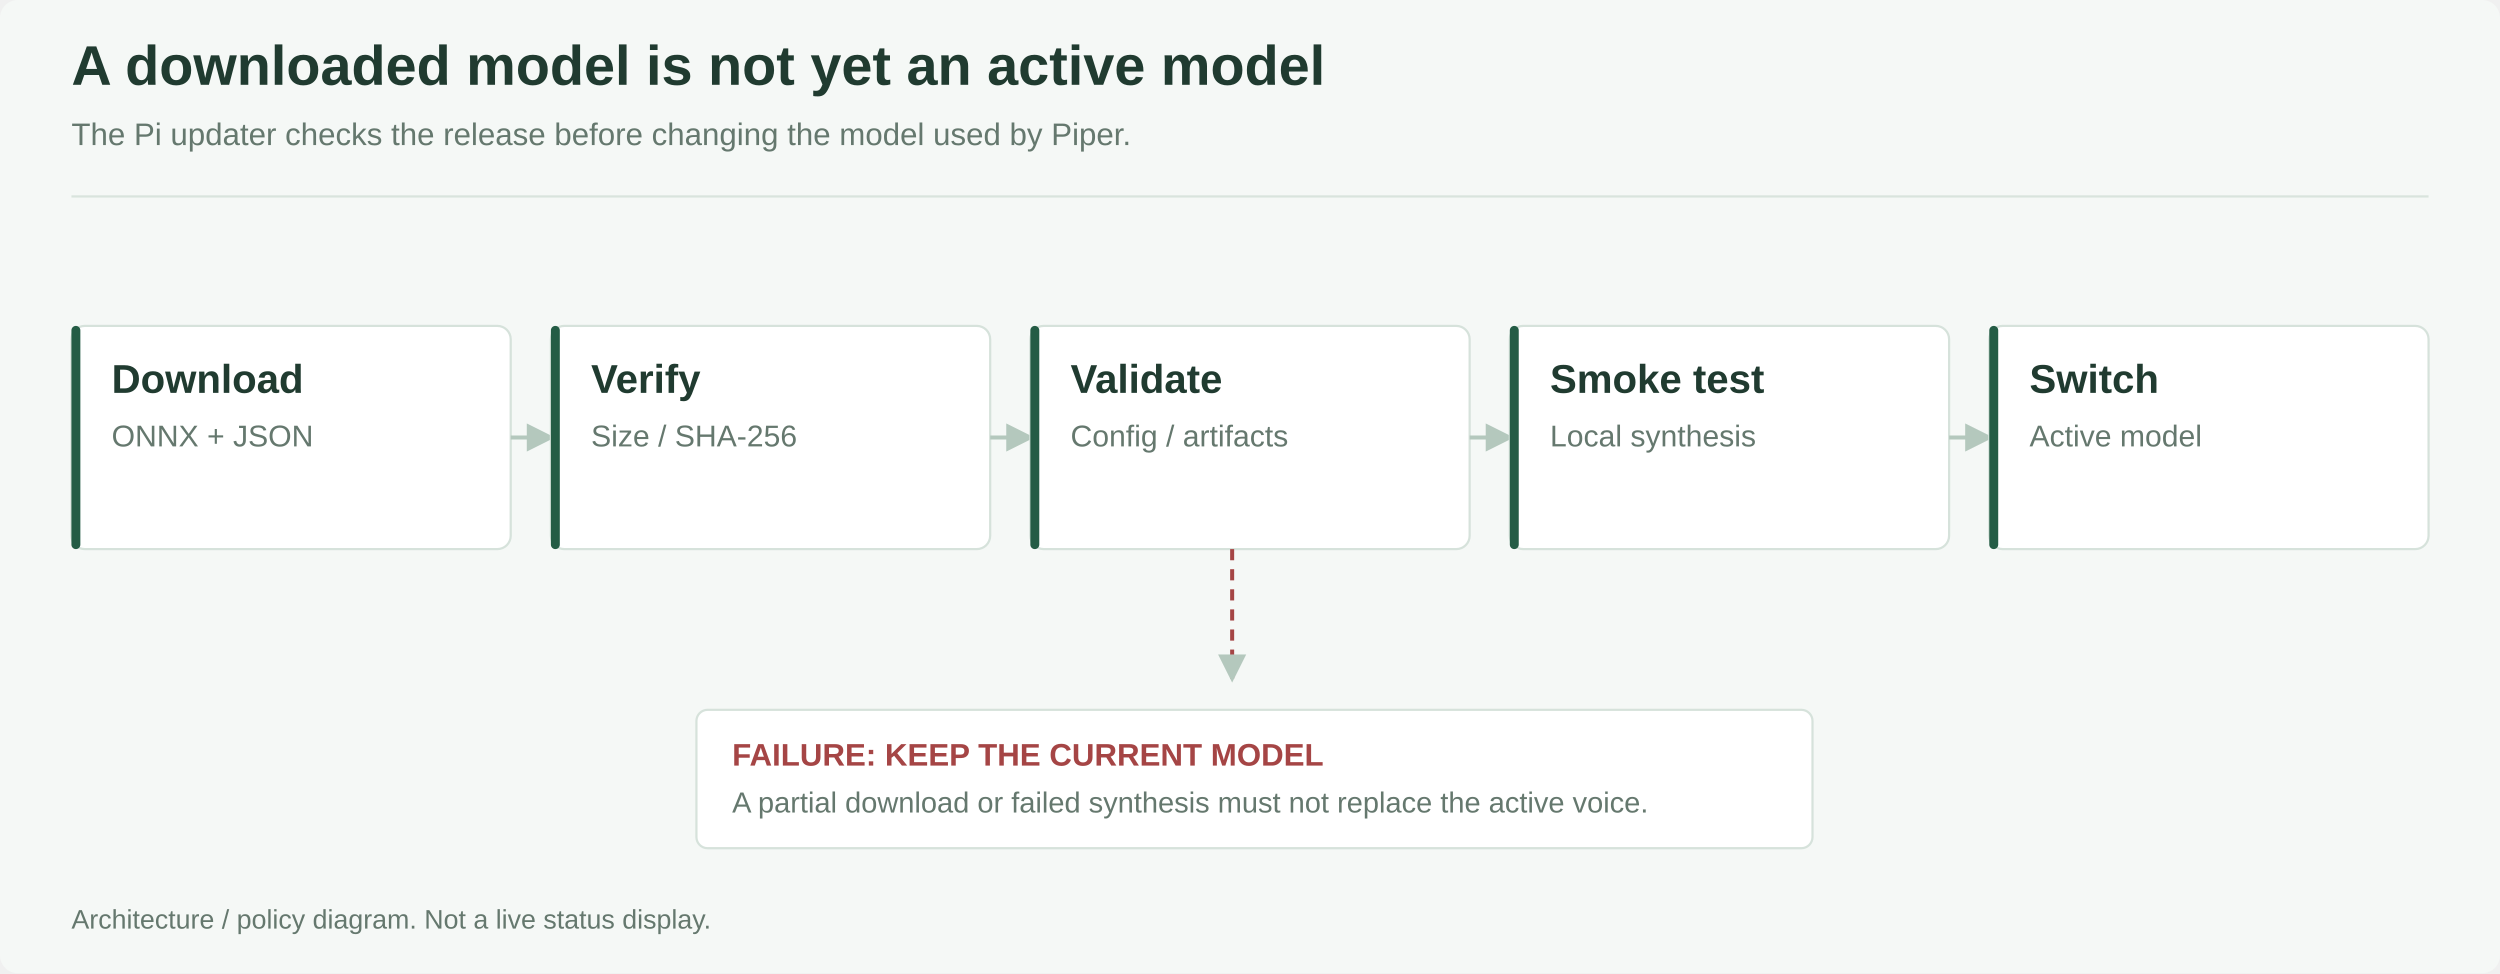
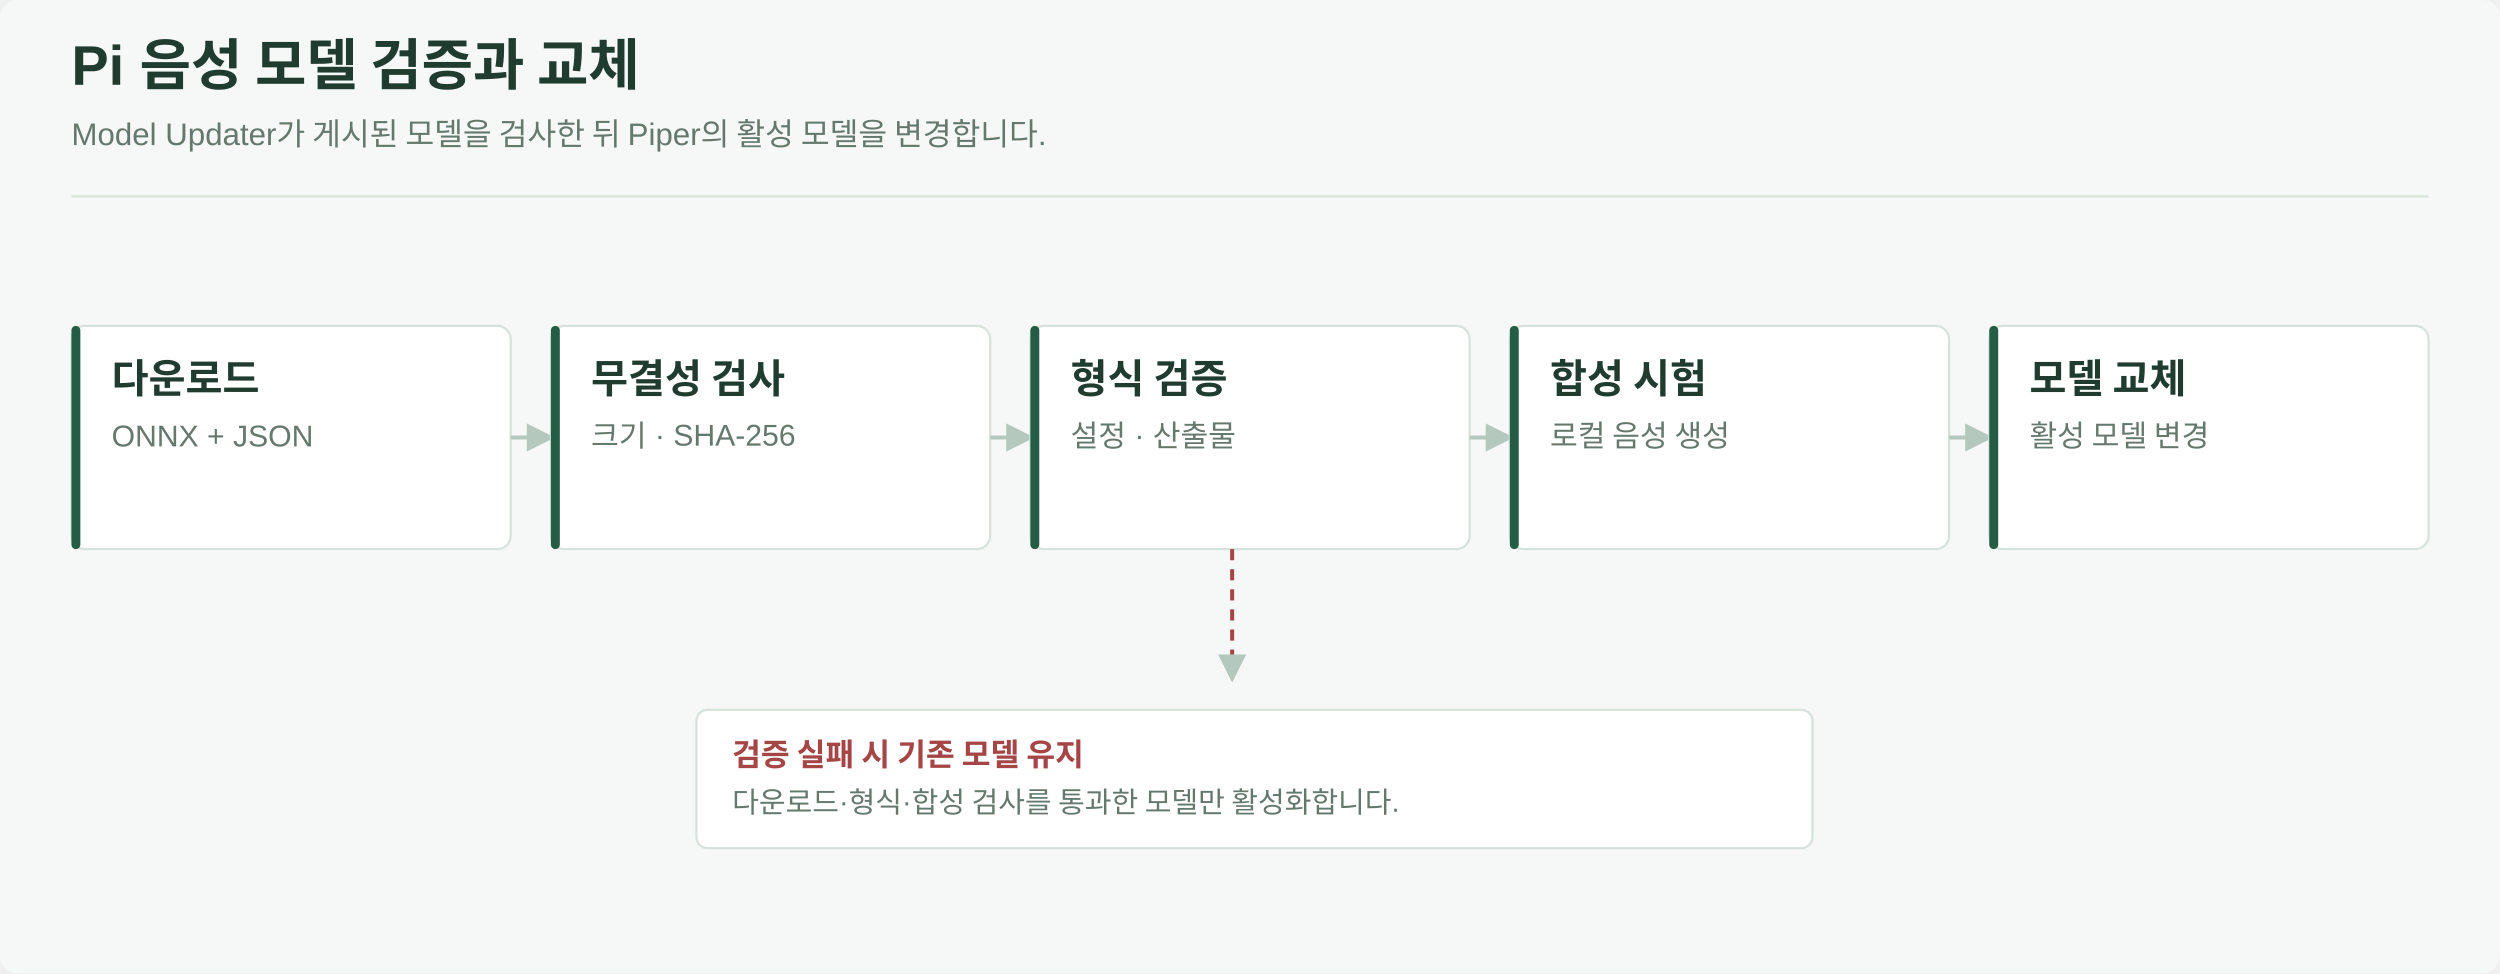
<svg xmlns="http://www.w3.org/2000/svg" width="1120" height="436" viewBox="0 0 1120 436" role="img" aria-labelledby="title desc">
  <defs>
    <marker id="arrow" markerWidth="7" markerHeight="7" refX="6" refY="3.5" orient="auto">
      <path d="M0 0L7 3.5L0 7Z" fill="#b4c8bd" />
    </marker>
  </defs>
  <rect width="1120" height="436" rx="8" fill="#f5f8f6" />
-   <g font-family="Arial, Helvetica, sans-serif">
-     <text x="32" y="38" fill="#203b30" font-size="25" font-weight="700">A downloaded model is not yet an active model</text>
-     <text x="32" y="65" fill="#65786e" font-size="14" font-weight="400">The Pi updater checks the release before changing the model used by Piper.</text>
+   <g font-family="'Malgun Gothic', 'Apple SD Gothic Neo', 'Noto Sans KR', Arial, sans-serif">
+     <text x="32" y="38" fill="#203b30" font-size="25" font-weight="700">Pi 음성 모델 검증과 교체</text>
+     <text x="32" y="65" fill="#65786e" font-size="14" font-weight="400">Model Updater가 게시된 모델을 검사한 뒤 Piper의 활성 모델을 변경합니다.</text>
    <path d="M32 88H1088" stroke="#d9e4dd" />
    <rect x="32" y="146" width="196.8" height="100" rx="6" fill="#fff" stroke="#d6e2db" />
    <rect x="32" y="146" width="4" height="100" rx="2" fill="#245c45" />
-     <text x="50" y="176" fill="#203b30" font-size="18" font-weight="700">Download</text>
+     <text x="50" y="176" fill="#203b30" font-size="18" font-weight="700">다운로드</text>
    <text x="50" y="200" fill="#65786e" font-size="13.5" font-weight="400">ONNX + JSON</text>
    <path d="M228.8 196H246.8" fill="none" stroke="#b4c8bd" stroke-width="1.8" marker-end="url(#arrow)" />
    <rect x="246.8" y="146" width="196.8" height="100" rx="6" fill="#fff" stroke="#d6e2db" />
    <rect x="246.8" y="146" width="4" height="100" rx="2" fill="#245c45" />
-     <text x="264.8" y="176" fill="#203b30" font-size="18" font-weight="700">Verify</text>
-     <text x="264.8" y="200" fill="#65786e" font-size="13.5" font-weight="400">Size / SHA-256</text>
+     <text x="264.8" y="176" fill="#203b30" font-size="18" font-weight="700">무결성 검사</text>
+     <text x="264.8" y="200" fill="#65786e" font-size="13.5" font-weight="400">크기 · SHA-256</text>
    <path d="M443.6 196H461.6" fill="none" stroke="#b4c8bd" stroke-width="1.8" marker-end="url(#arrow)" />
    <rect x="461.6" y="146" width="196.8" height="100" rx="6" fill="#fff" stroke="#d6e2db" />
    <rect x="461.6" y="146" width="4" height="100" rx="2" fill="#245c45" />
-     <text x="479.6" y="176" fill="#203b30" font-size="18" font-weight="700">Validate</text>
-     <text x="479.6" y="200" fill="#65786e" font-size="13.5" font-weight="400">Config / artifacts</text>
+     <text x="479.6" y="176" fill="#203b30" font-size="18" font-weight="700">형식 검증</text>
+     <text x="479.6" y="200" fill="#65786e" font-size="13.5" font-weight="400">설정 · 산출물</text>
    <path d="M658.4 196H676.4" fill="none" stroke="#b4c8bd" stroke-width="1.8" marker-end="url(#arrow)" />
    <rect x="676.4" y="146" width="196.8" height="100" rx="6" fill="#fff" stroke="#d6e2db" />
    <rect x="676.4" y="146" width="4" height="100" rx="2" fill="#245c45" />
-     <text x="694.4" y="176" fill="#203b30" font-size="18" font-weight="700">Smoke test</text>
-     <text x="694.4" y="200" fill="#65786e" font-size="13.5" font-weight="400">Local synthesis</text>
+     <text x="694.4" y="176" fill="#203b30" font-size="18" font-weight="700">합성 시험</text>
+     <text x="694.4" y="200" fill="#65786e" font-size="13.5" font-weight="400">로컬 음성 생성</text>
    <path d="M873.2 196H891.2" fill="none" stroke="#b4c8bd" stroke-width="1.8" marker-end="url(#arrow)" />
    <rect x="891.2" y="146" width="196.8" height="100" rx="6" fill="#fff" stroke="#d6e2db" />
    <rect x="891.2" y="146" width="4" height="100" rx="2" fill="#245c45" />
-     <text x="909.2" y="176" fill="#203b30" font-size="18" font-weight="700">Switch</text>
-     <text x="909.2" y="200" fill="#65786e" font-size="13.5" font-weight="400">Active model</text>
+     <text x="909.2" y="176" fill="#203b30" font-size="18" font-weight="700">모델 교체</text>
+     <text x="909.2" y="200" fill="#65786e" font-size="13.5" font-weight="400">활성 모델 변경</text>
    <path d="M552 246V304" fill="none" stroke="#a54545" stroke-width="1.8" stroke-dasharray="5 4" marker-end="url(#arrow)" />
    <rect x="312" y="318" width="500" height="62" rx="5" fill="#fff" stroke="#d6e2db" />
-     <text x="328" y="343" fill="#a54545" font-size="14" font-weight="700">FAILURE: KEEP THE CURRENT MODEL</text>
-     <text x="328" y="364" fill="#65786e" font-size="13" font-weight="400">A partial download or failed synthesis must not replace the active voice.</text>
-     <text x="32" y="416" fill="#65786e" font-size="12" font-weight="400">Architecture / policy diagram. Not a live status display.</text>
+     <text x="328" y="343" fill="#a54545" font-size="14" font-weight="700">검증 실패 시 기존 모델 유지</text>
+     <text x="328" y="364" fill="#65786e" font-size="13" font-weight="400">다운로드·형식·합성 검사를 통과한 모델만 활성화합니다.</text>
  </g>
</svg>
